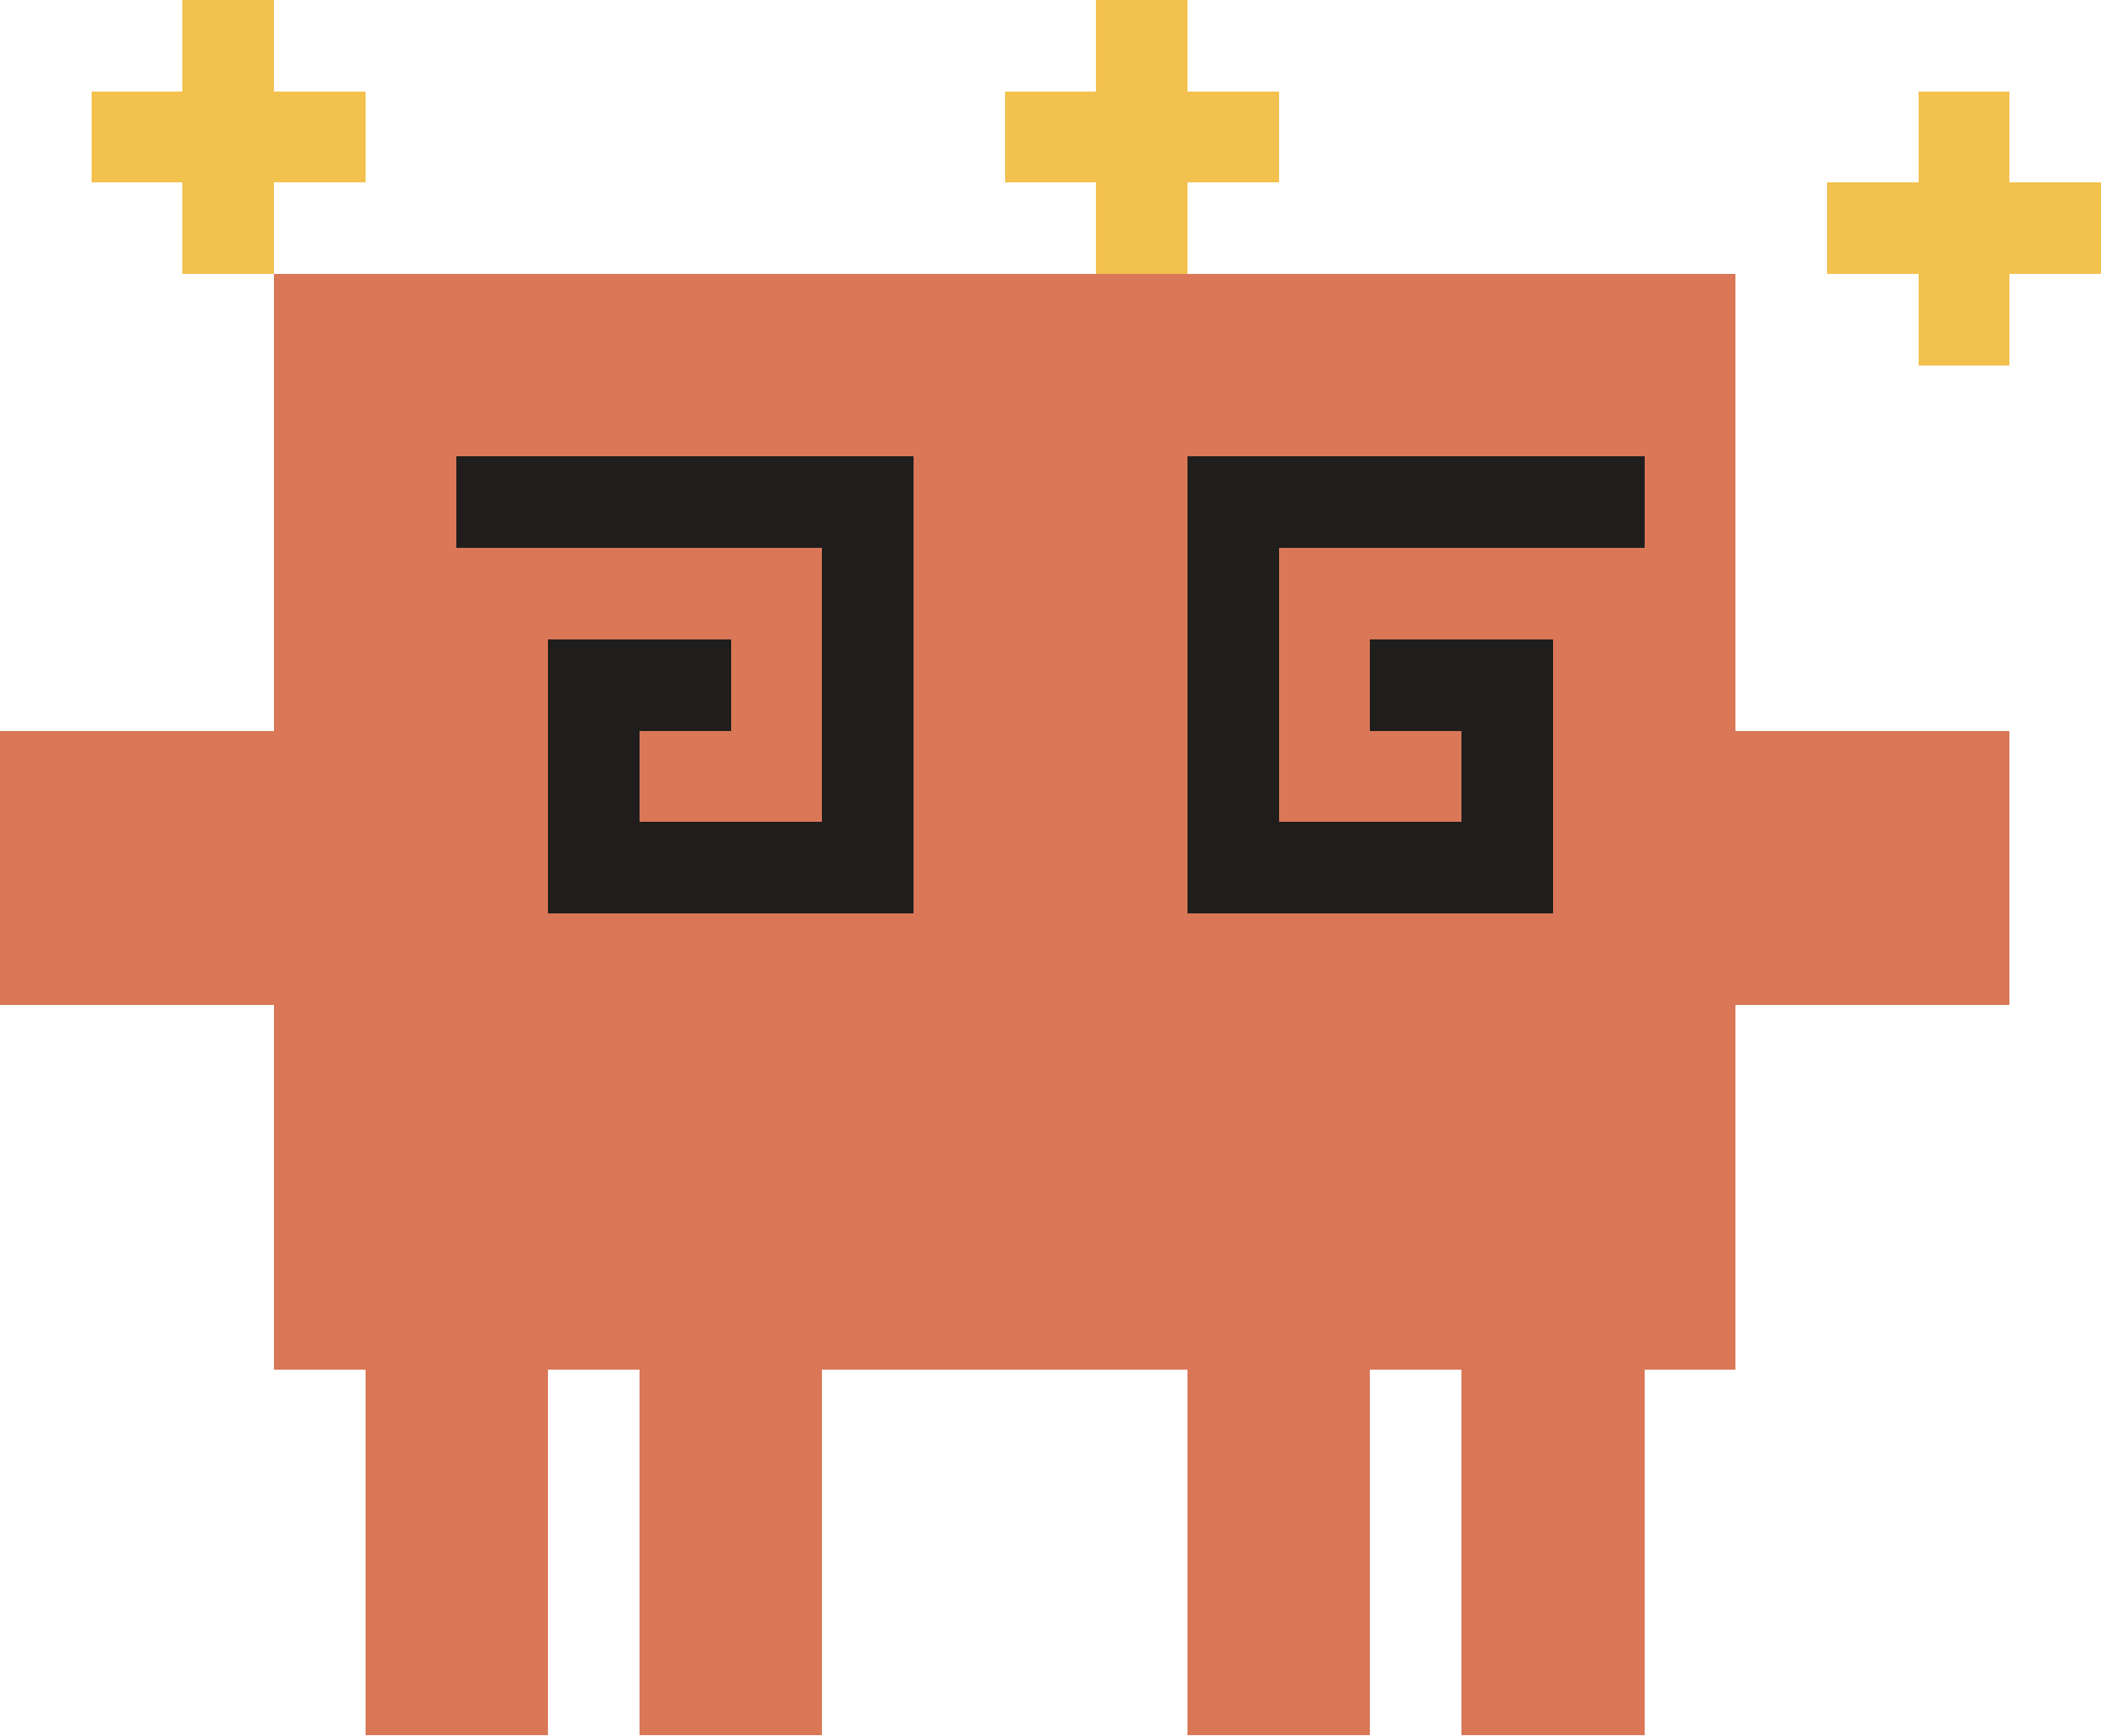
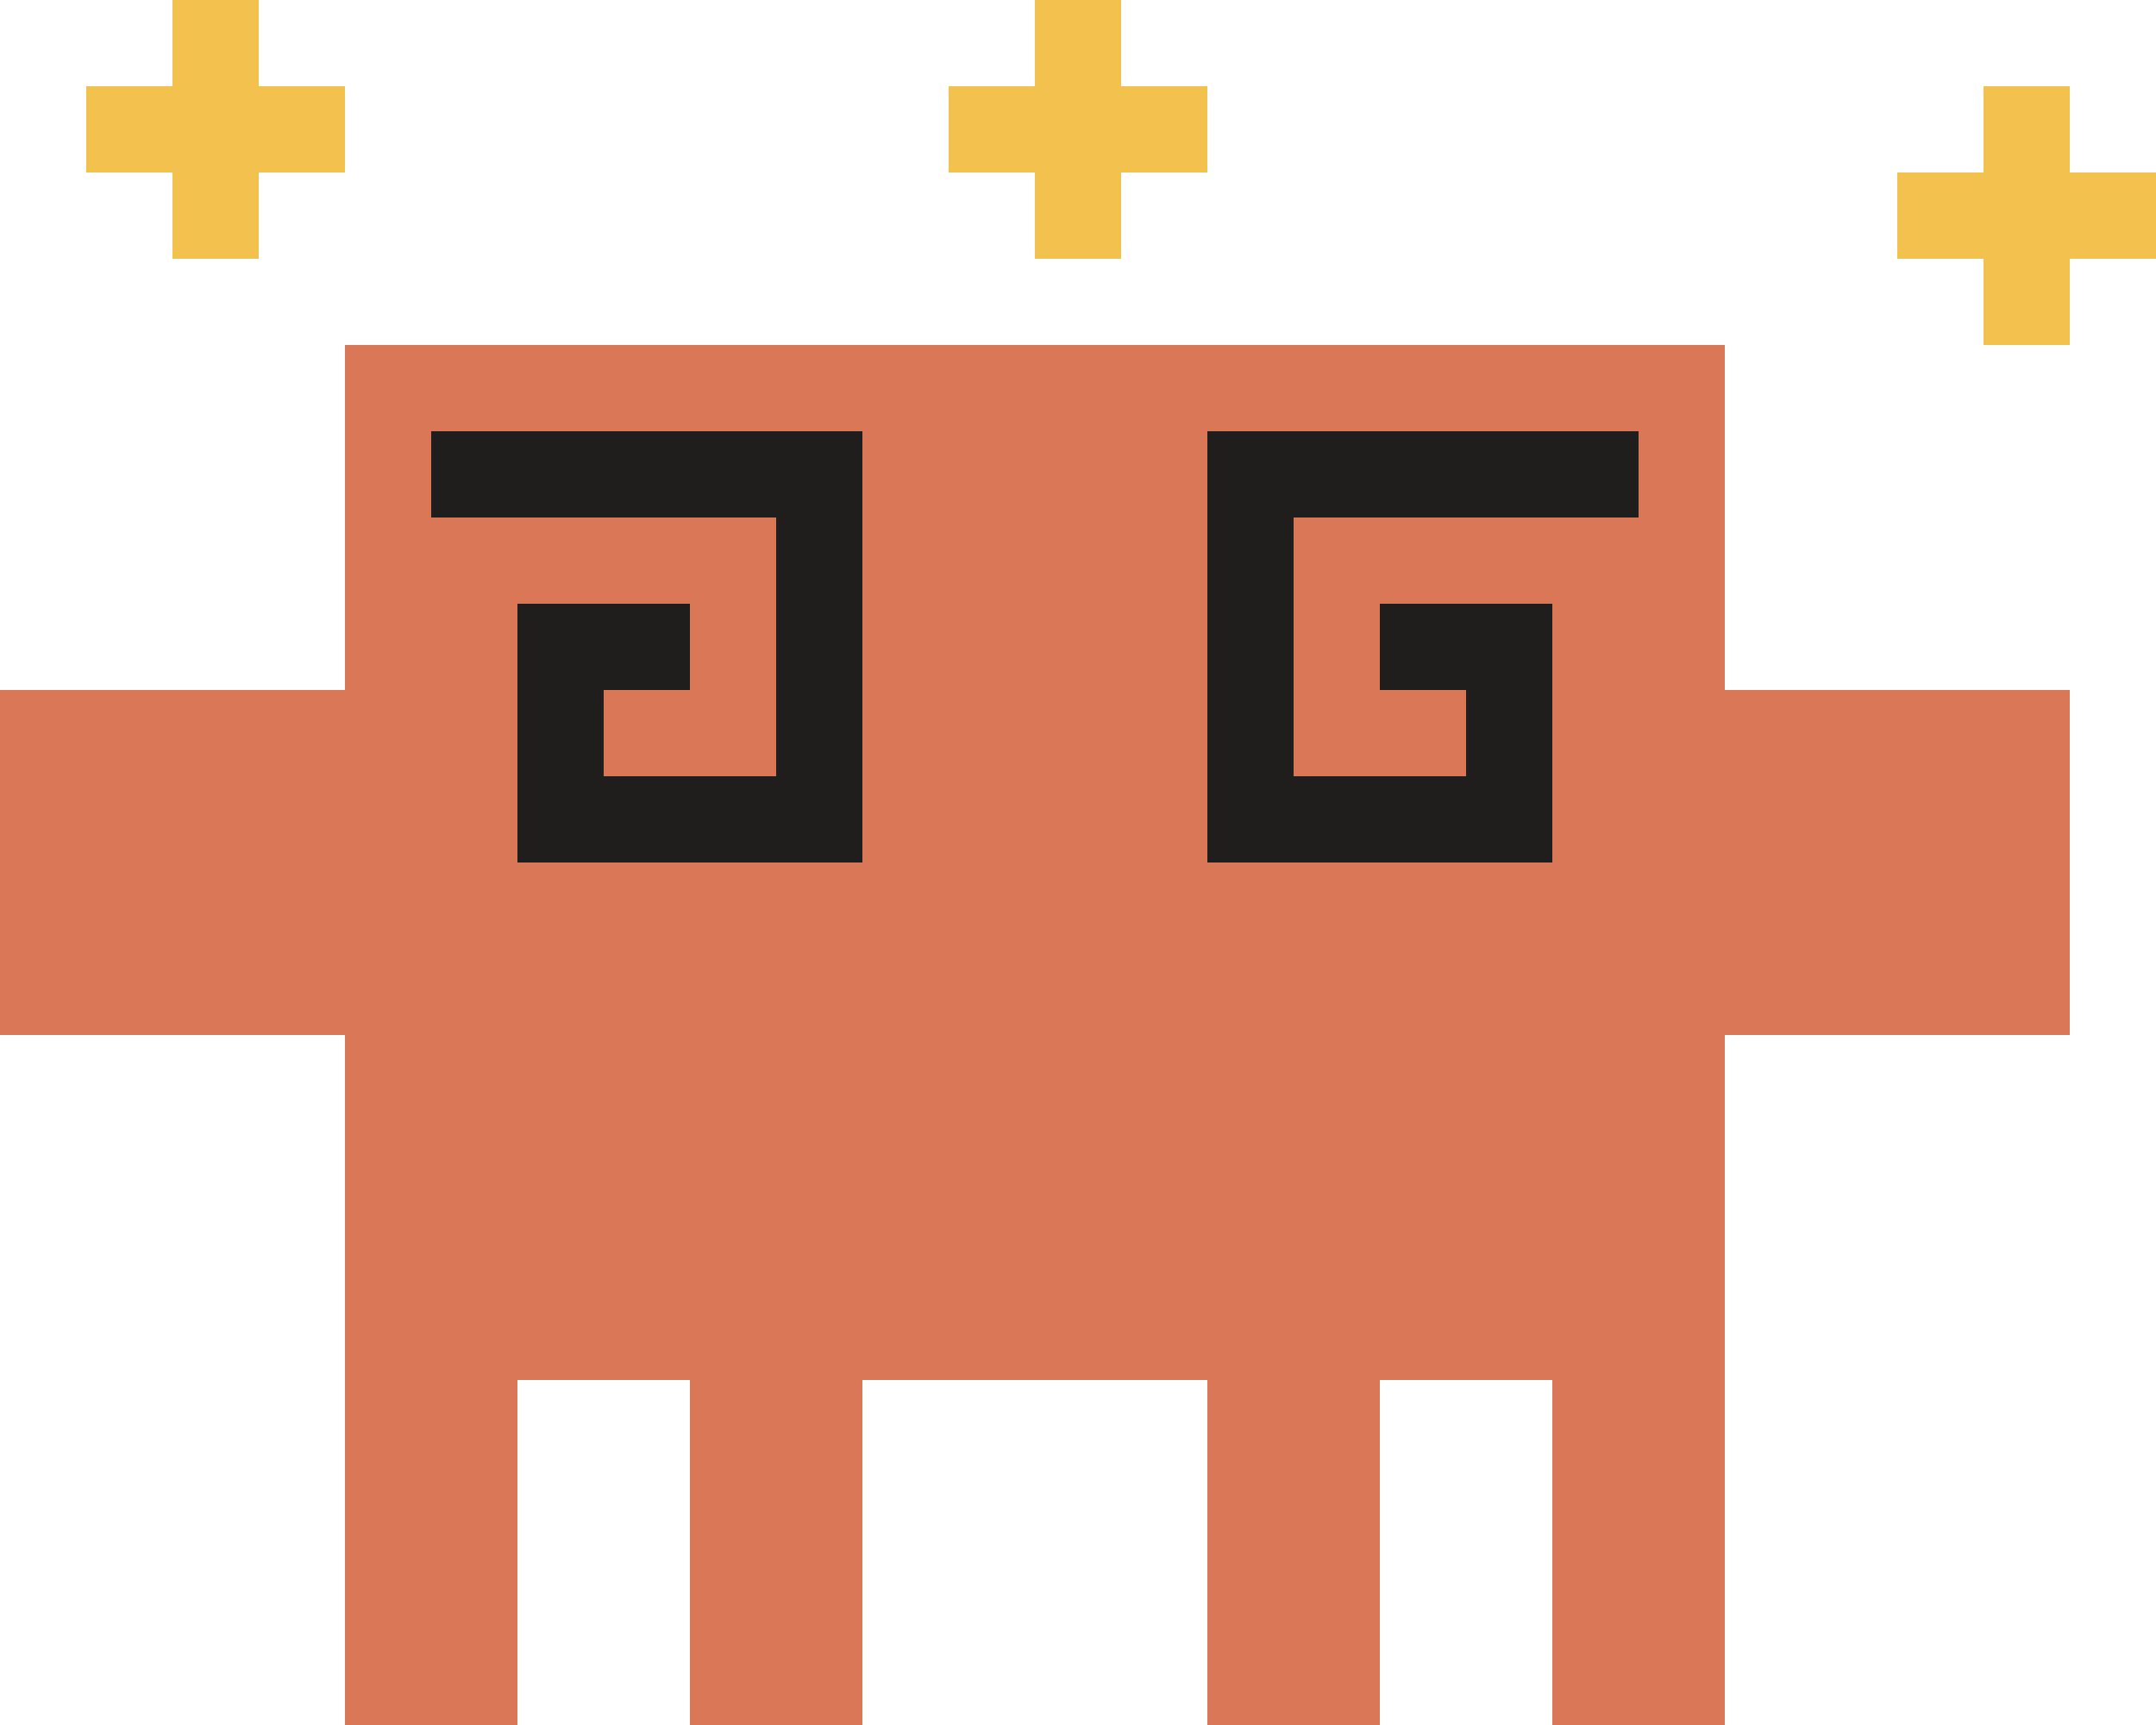
- <svg xmlns="http://www.w3.org/2000/svg" viewBox="0 0 23 19" width="368" height="304" shape-rendering="crispEdges">
-   <path fill="#F2C14E" d="M2 0h1v1h-1zM12 0h1v1h-1zM1 1h3v1h-3zM11 1h3v1h-3zM21 1h1v1h-1zM2 2h1v1h-1zM12 2h1v1h-1zM20 2h3v1h-3zM21 3h1v1h-1z" />
-   <path fill="#D97757" d="M3 3h16v2h-16zM3 5h2v1h-2zM10 5h3v5h-3zM18 5h1v1h-1zM3 6h6v1h-6zM14 6h5v1h-5zM3 7h3v1h-3zM8 7h1v1h-1zM14 7h1v1h-1zM17 7h2v1h-2zM0 8h6v2h-6zM7 8h2v1h-2zM14 8h2v1h-2zM17 8h5v2h-5zM0 10h22v1h-22zM3 11h16v4h-16zM4 15h2v4h-2zM7 15h2v4h-2zM13 15h2v4h-2zM16 15h2v4h-2z" />
-   <path fill="#1F1E1D" d="M5 5h5v1h-5zM13 5h5v1h-5zM9 6h1v3h-1zM13 6h1v3h-1zM6 7h2v1h-2zM15 7h2v1h-2zM6 8h1v1h-1zM16 8h1v1h-1zM6 9h4v1h-4zM13 9h4v1h-4z" />
+ <svg xmlns="http://www.w3.org/2000/svg" viewBox="0 0 25 20" width="400" height="320" shape-rendering="crispEdges">
+   <path fill="#F2C14E" d="M2 0h1v1h-1zM12 0h1v1h-1zM1 1h3v1h-3zM11 1h3v1h-3zM23 1h1v1h-1zM2 2h1v1h-1zM12 2h1v1h-1zM22 2h3v1h-3zM23 3h1v1h-1z" />
+   <path fill="#D97757" d="M4 4h16v1h-16zM4 5h1v1h-1zM10 5h4v5h-4zM19 5h1v1h-1zM4 6h5v1h-5zM15 6h5v1h-5zM4 7h2v1h-2zM8 7h1v1h-1zM15 7h1v1h-1zM18 7h2v1h-2zM0 8h6v2h-6zM7 8h2v1h-2zM15 8h2v1h-2zM18 8h6v2h-6zM0 10h24v2h-24zM4 12h16v4h-16zM4 16h2v4h-2zM8 16h2v4h-2zM14 16h2v4h-2zM18 16h2v4h-2z" />
+   <path fill="#1F1E1D" d="M5 5h5v1h-5zM14 5h5v1h-5zM9 6h1v3h-1zM14 6h1v3h-1zM6 7h2v1h-2zM16 7h2v1h-2zM6 8h1v1h-1zM17 8h1v1h-1zM6 9h4v1h-4zM14 9h4v1h-4z" />
</svg>
